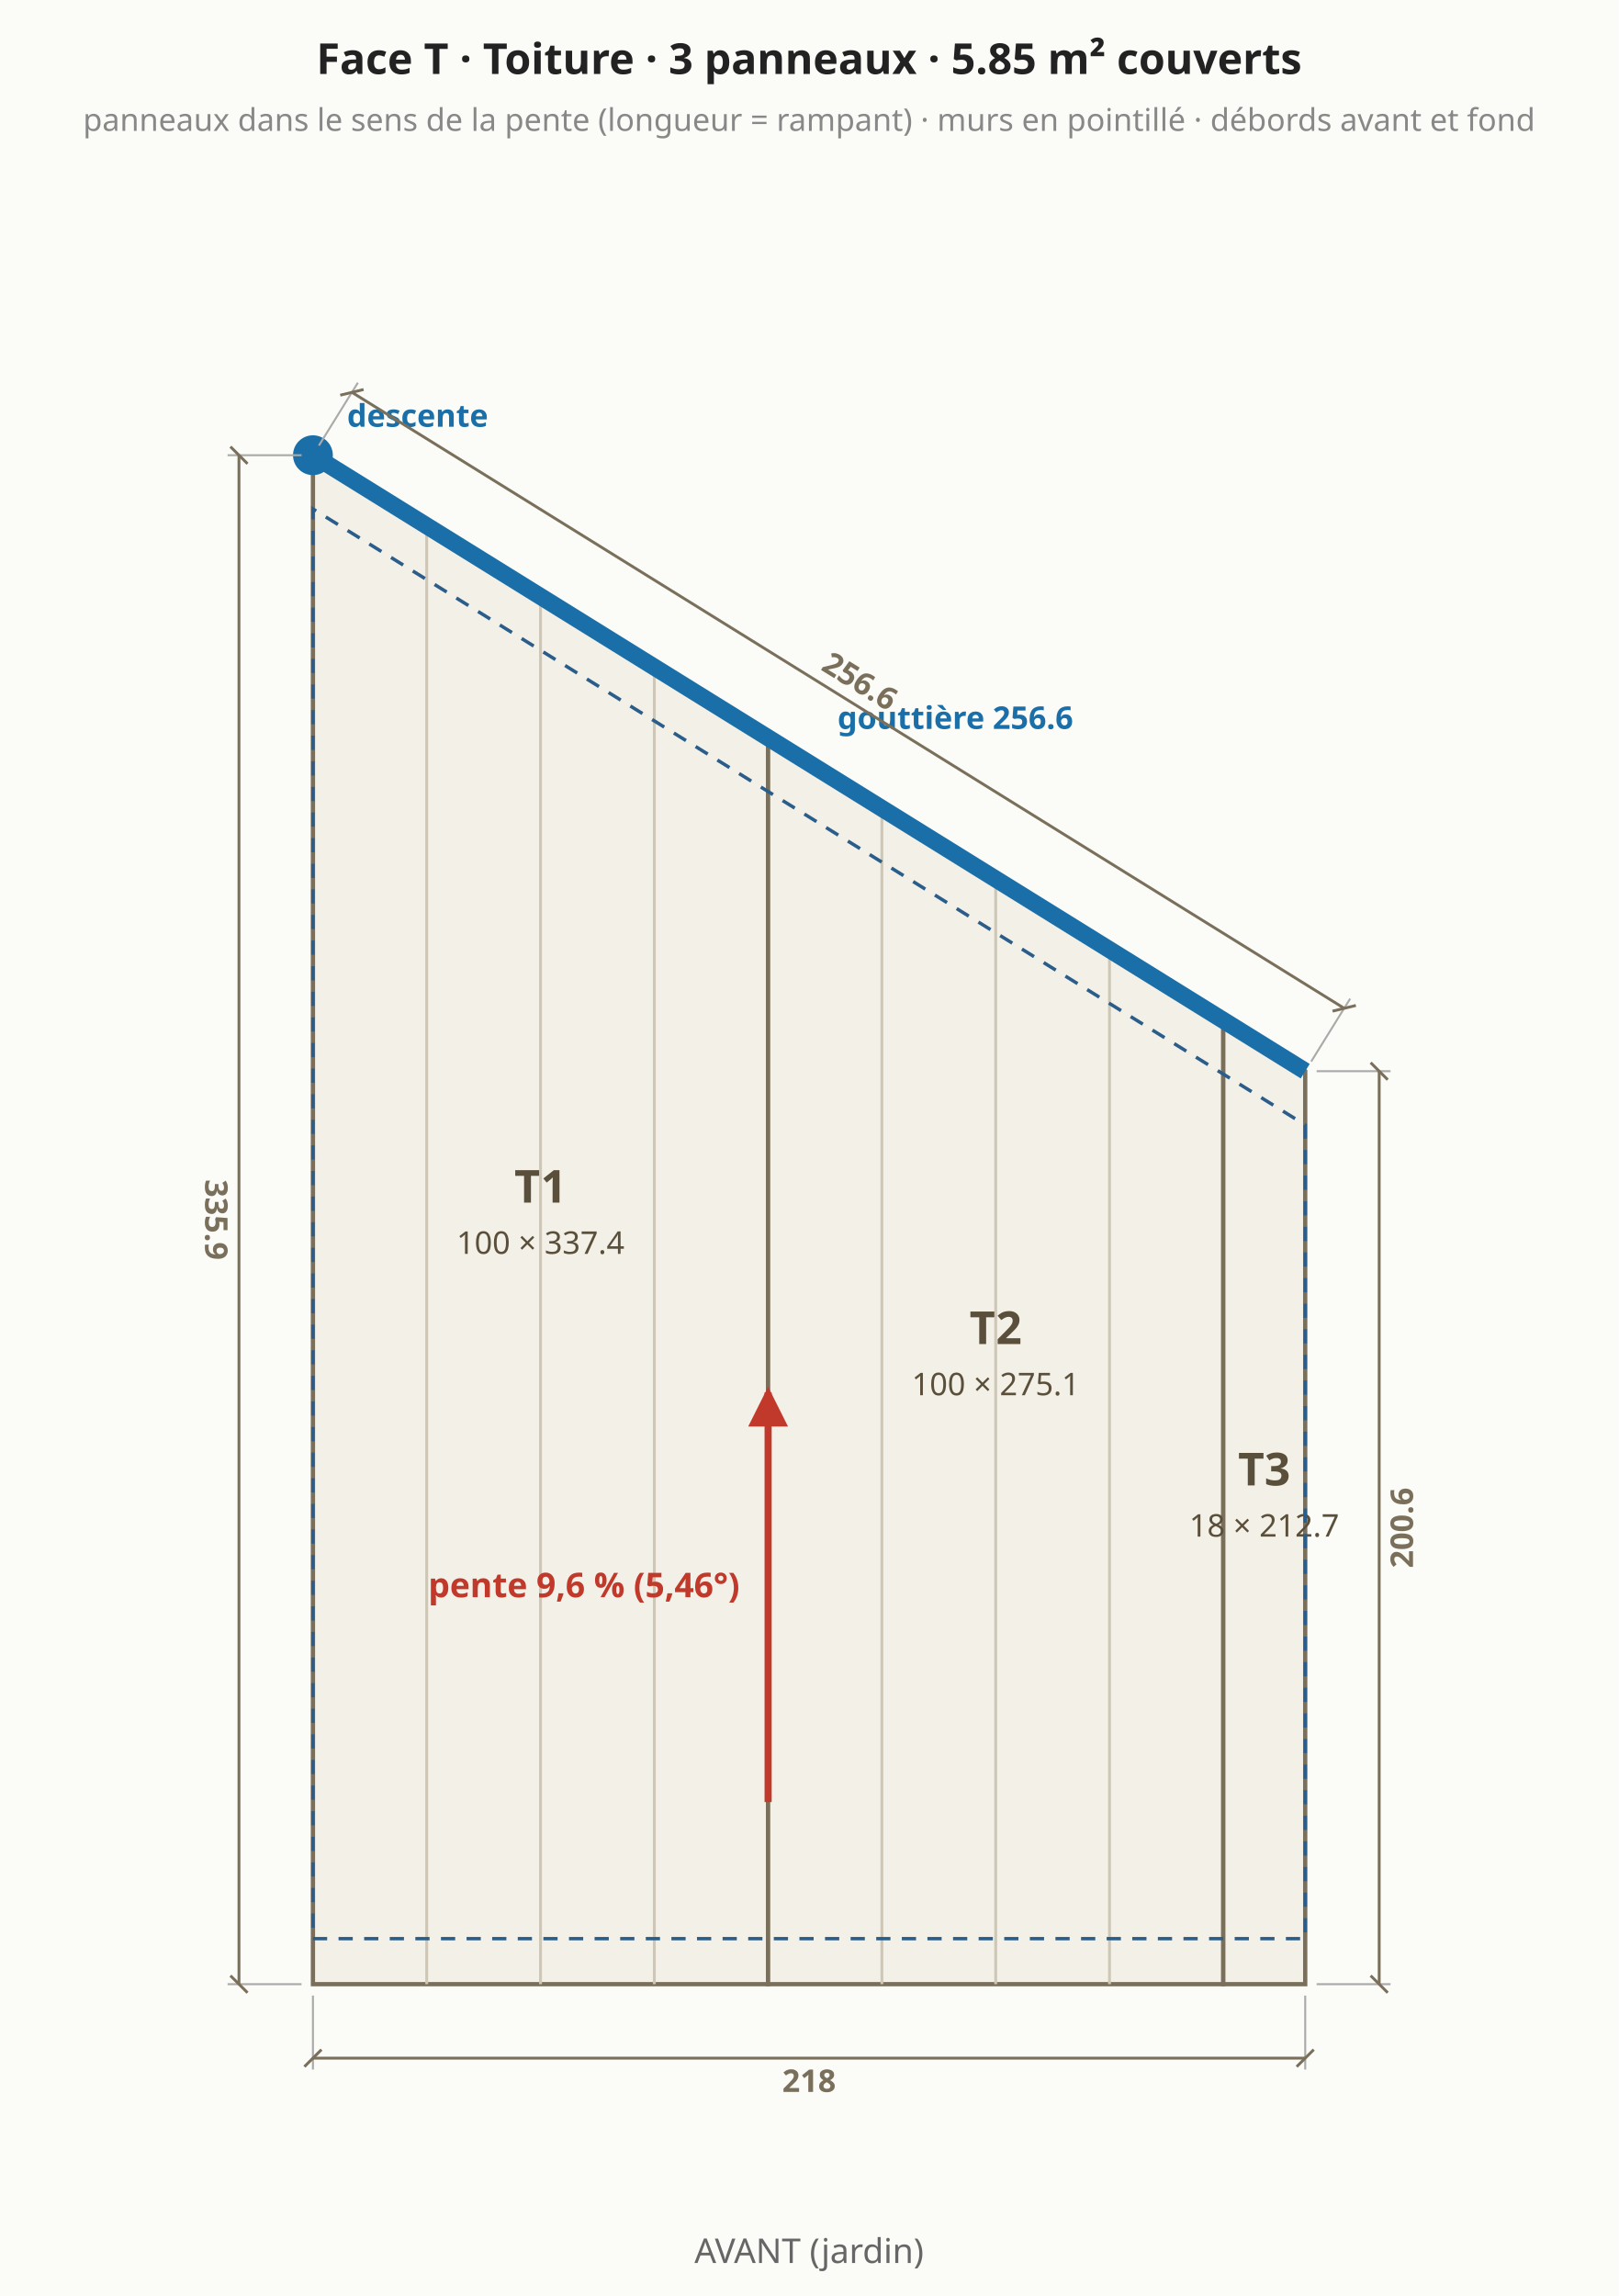
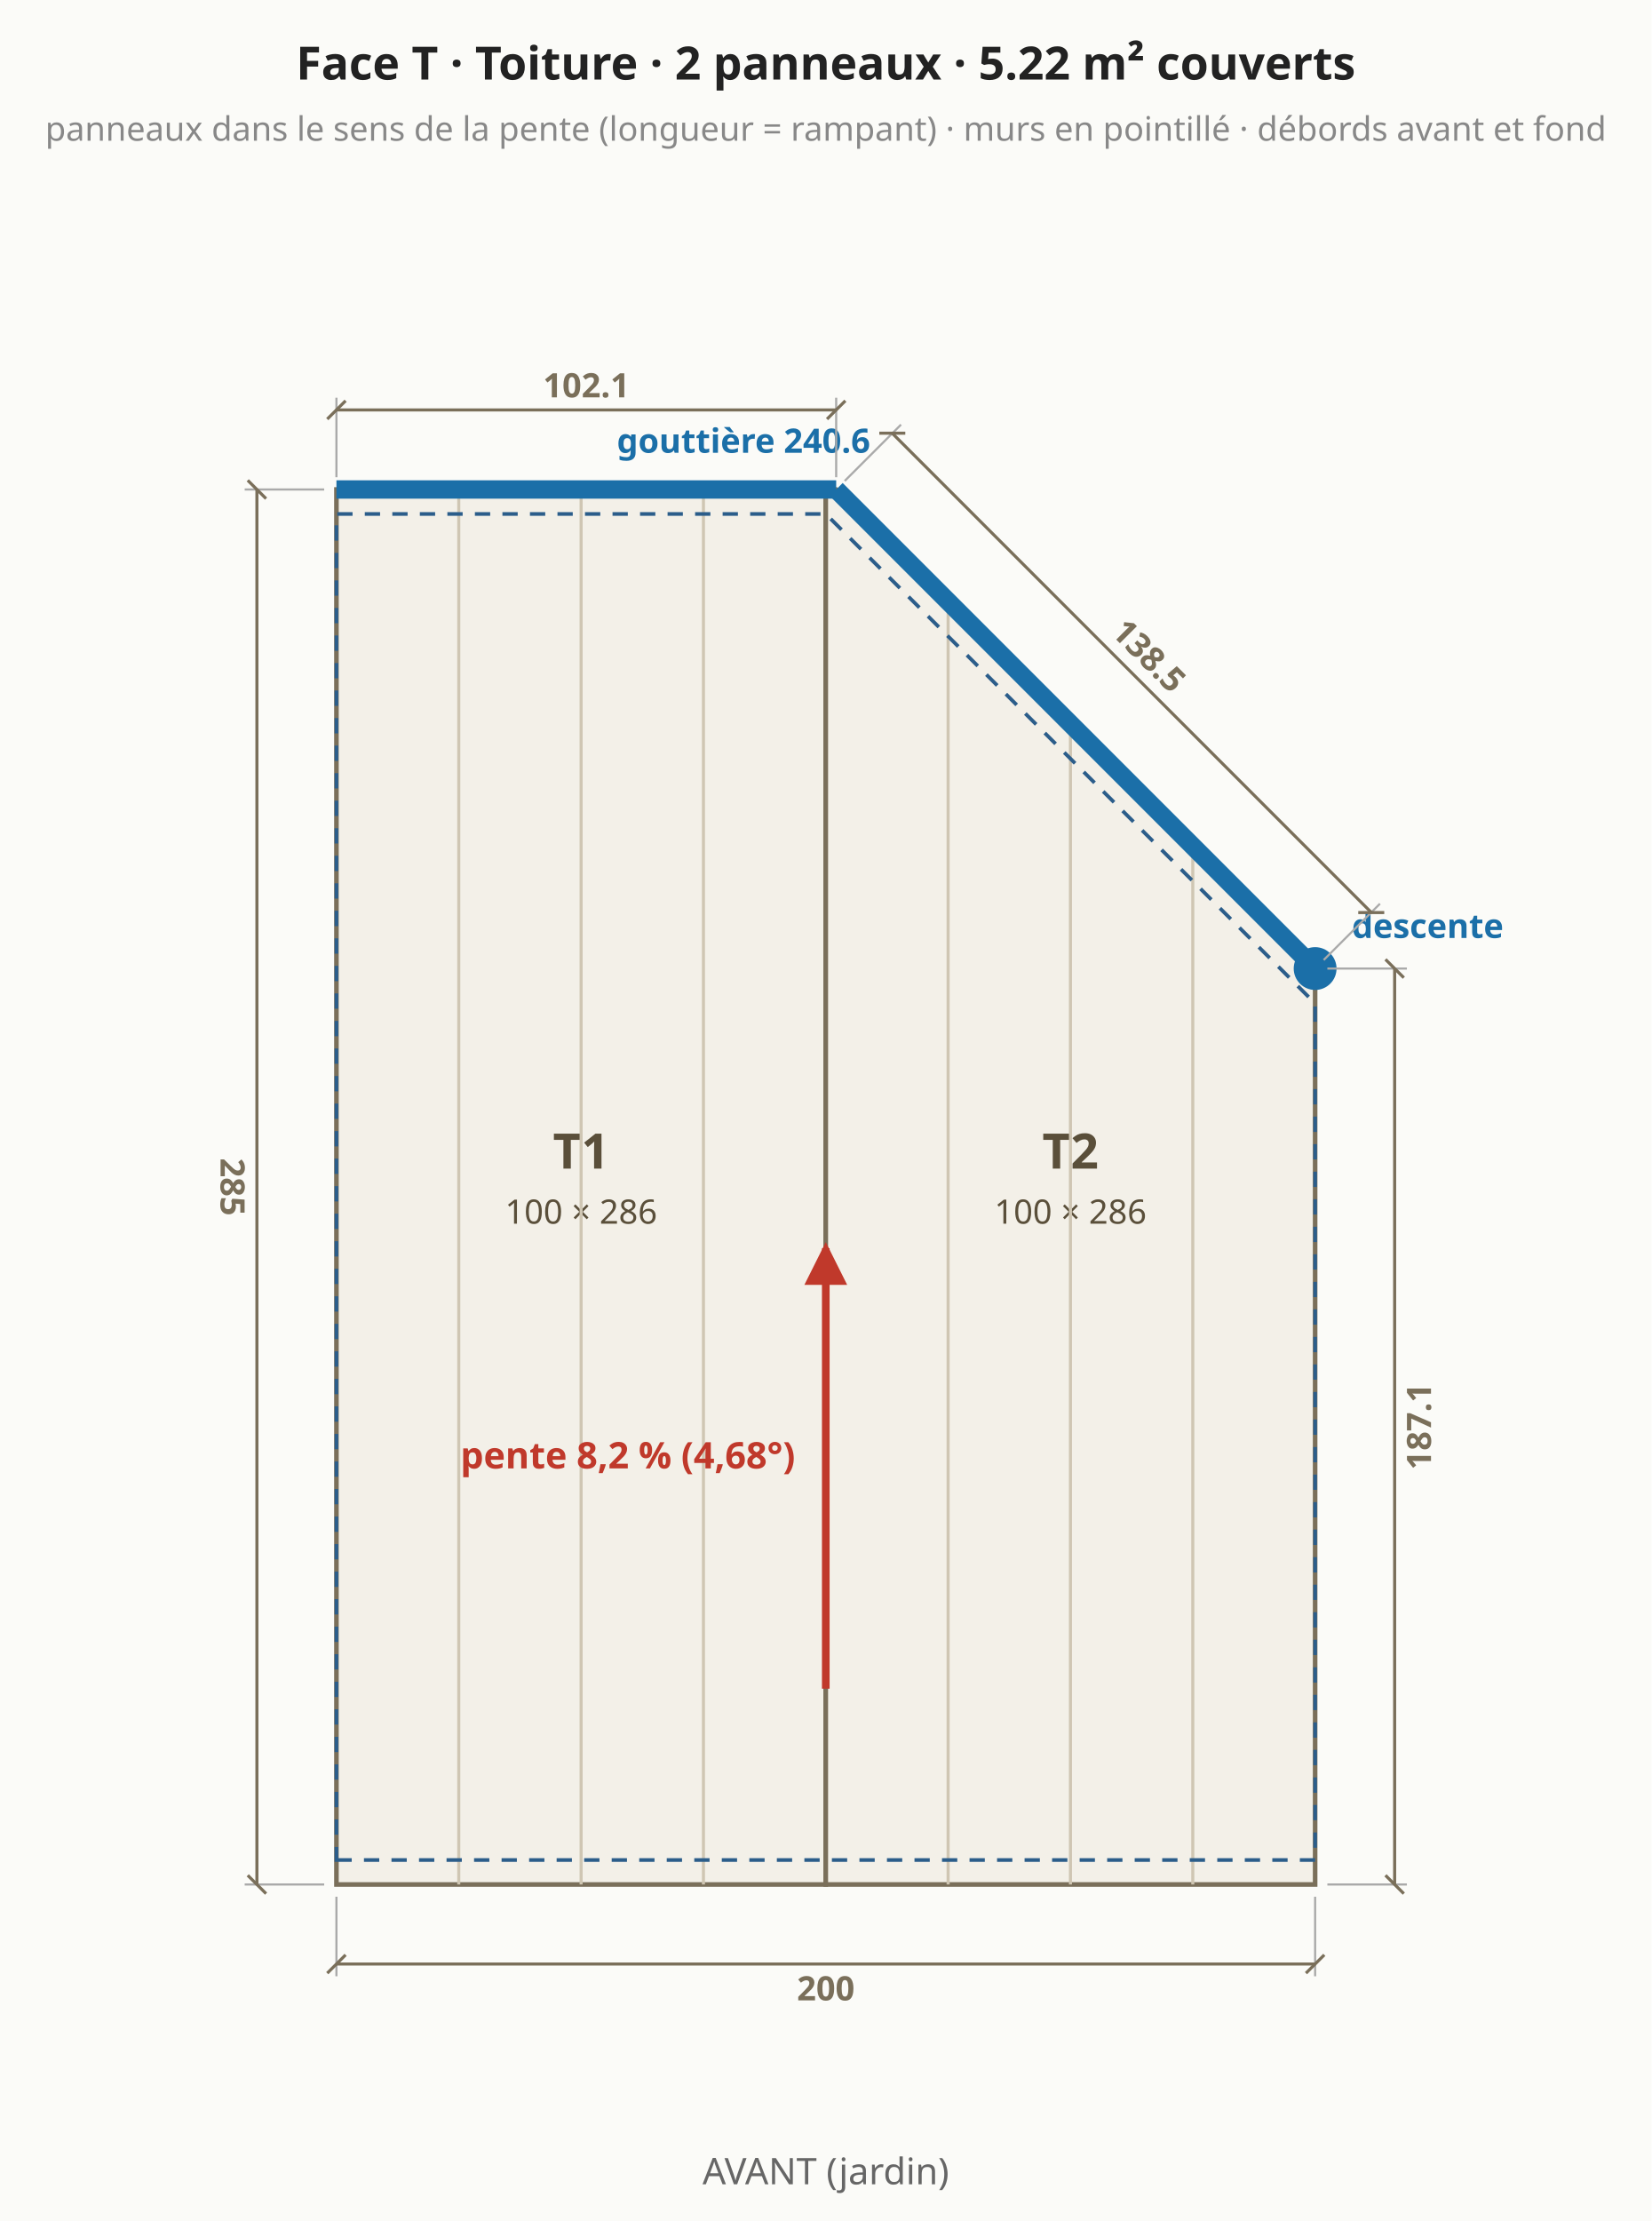
- <svg xmlns="http://www.w3.org/2000/svg" viewBox="0 0 569 807" font-family="system-ui,sans-serif" font-size="13">
-   <rect width="569" height="807" fill="#fbfbf8" />
-   <polygon points="110.0,697.4 270.0,697.4 270.0,259.4 110.0,160.0" fill="#f3f0e8" stroke="#7a6f5a" stroke-width="1.5" />
-   <text x="190.0" y="422.7" text-anchor="middle" fill="#5a4f3a" font-size="16" font-weight="bold">T1</text>
-   <text x="190.0" y="440.7" text-anchor="middle" fill="#5a4f3a" font-size="11" font-weight="normal">100 × 337.4</text>
-   <line x1="150.0" y1="697.4" x2="150.0" y2="184.3" stroke="#cfc6b3" stroke-width="1" />
-   <line x1="190.0" y1="697.4" x2="190.0" y2="209.2" stroke="#cfc6b3" stroke-width="1" />
-   <line x1="230.0" y1="697.4" x2="230.0" y2="234.0" stroke="#cfc6b3" stroke-width="1" />
-   <polygon points="270.0,697.4 430.0,697.4 430.0,358.7 270.0,259.4" fill="#f3f0e8" stroke="#7a6f5a" stroke-width="1.5" />
-   <text x="350.0" y="472.4" text-anchor="middle" fill="#5a4f3a" font-size="16" font-weight="bold">T2</text>
-   <text x="350.0" y="490.4" text-anchor="middle" fill="#5a4f3a" font-size="11" font-weight="normal">100 × 275.1</text>
-   <line x1="310.0" y1="697.4" x2="310.0" y2="283.7" stroke="#cfc6b3" stroke-width="1" />
-   <line x1="350.0" y1="697.4" x2="350.0" y2="308.5" stroke="#cfc6b3" stroke-width="1" />
-   <line x1="390.0" y1="697.4" x2="390.0" y2="333.4" stroke="#cfc6b3" stroke-width="1" />
-   <polygon points="430.0,697.4 458.8,697.4 458.8,376.5 430.0,358.7" fill="#f3f0e8" stroke="#7a6f5a" stroke-width="1.5" />
-   <text x="444.4" y="522.1" text-anchor="middle" fill="#5a4f3a" font-size="16" font-weight="bold">T3</text>
-   <text x="444.4" y="540.1" text-anchor="middle" fill="#5a4f3a" font-size="11" font-weight="normal">18 × 212.7</text>
-   <polygon points="110.0,681.4 458.8,681.4 458.8,395.4 110.0,178.9" fill="none" stroke="#2b5d8a" stroke-width="1.2" stroke-dasharray="5 4" />
-   <line x1="458.8" y1="376.5" x2="110.0" y2="160.0" stroke="#1b6fa8" stroke-width="6" />
-   <circle cx="110.0" cy="160.0" r="7" fill="#1b6fa8" />
-   <text x="122.0" y="150.0" text-anchor="start" fill="#1b6fa8" font-size="11" font-weight="bold">descente</text>
-   <text x="294.4" y="256.2" text-anchor="start" fill="#1b6fa8" font-size="11" font-weight="bold">gouttière 256.6</text>
-   <line x1="270.0" y1="633.4" x2="270.0" y2="489.4" stroke="#c0392b" stroke-width="2.5" />
-   <polygon points="270.0,487.4 263.0,501.4 277.0,501.4" fill="#c0392b" />
-   <text x="260.0" y="561.4" text-anchor="end" fill="#c0392b" font-size="12" font-weight="bold">pente 9,6 % (5,46°)</text>
-   <line x1="110.0" y1="701.4" x2="110.0" y2="727.4" stroke="#aaa" stroke-width="0.7" />
-   <line x1="458.8" y1="701.4" x2="458.8" y2="727.4" stroke="#aaa" stroke-width="0.7" />
-   <line x1="110.0" y1="723.4" x2="458.8" y2="723.4" stroke="#7a6f5a" stroke-width="1" />
-   <line x1="107.0" y1="726.4" x2="113.0" y2="720.4" stroke="#7a6f5a" stroke-width="1" />
-   <line x1="455.8" y1="726.4" x2="461.8" y2="720.4" stroke="#7a6f5a" stroke-width="1" />
-   <text x="284.4" y="731.4" text-anchor="middle" dominant-baseline="middle" fill="#7a6f5a" font-size="11" font-weight="bold" transform="rotate(0.0 284.4 731.4)">218</text>
-   <line x1="462.8" y1="697.4" x2="488.8" y2="697.4" stroke="#aaa" stroke-width="0.7" />
-   <line x1="462.8" y1="376.5" x2="488.8" y2="376.5" stroke="#aaa" stroke-width="0.7" />
-   <line x1="484.8" y1="697.4" x2="484.8" y2="376.5" stroke="#7a6f5a" stroke-width="1" />
-   <line x1="487.8" y1="700.4" x2="481.8" y2="694.4" stroke="#7a6f5a" stroke-width="1" />
-   <line x1="487.8" y1="379.5" x2="481.8" y2="373.5" stroke="#7a6f5a" stroke-width="1" />
-   <text x="492.8" y="537.0" text-anchor="middle" dominant-baseline="middle" fill="#7a6f5a" font-size="11" font-weight="bold" transform="rotate(-90.0 492.8 537.0)">200.6</text>
-   <line x1="460.9" y1="373.1" x2="474.6" y2="351.0" stroke="#aaa" stroke-width="0.7" />
-   <line x1="112.1" y1="156.6" x2="125.8" y2="134.5" stroke="#aaa" stroke-width="0.7" />
-   <line x1="472.5" y1="354.4" x2="123.7" y2="137.9" stroke="#7a6f5a" stroke-width="1" />
-   <line x1="476.6" y1="353.4" x2="468.4" y2="355.4" stroke="#7a6f5a" stroke-width="1" />
-   <line x1="127.8" y1="136.9" x2="119.6" y2="138.9" stroke="#7a6f5a" stroke-width="1" />
-   <text x="302.3" y="239.4" text-anchor="middle" dominant-baseline="middle" fill="#7a6f5a" font-size="11" font-weight="bold" transform="rotate(31.8 302.3 239.4)">256.6</text>
+ <svg xmlns="http://www.w3.org/2000/svg" viewBox="0 0 540 726" font-family="system-ui,sans-serif" font-size="13">
+   <rect width="540" height="726" fill="#fbfbf8" />
+   <polygon points="110.0,616.0 270.0,616.0 270.0,160.0 110.0,160.0" fill="#f3f0e8" stroke="#7a6f5a" stroke-width="1.5" />
+   <text x="190.0" y="382.0" text-anchor="middle" fill="#5a4f3a" font-size="16" font-weight="bold">T1</text>
+   <text x="190.0" y="400.0" text-anchor="middle" fill="#5a4f3a" font-size="11" font-weight="normal">100 × 286</text>
+   <line x1="150.0" y1="616.0" x2="150.0" y2="160.0" stroke="#cfc6b3" stroke-width="1" />
+   <line x1="190.0" y1="616.0" x2="190.0" y2="160.0" stroke="#cfc6b3" stroke-width="1" />
+   <line x1="230.0" y1="616.0" x2="230.0" y2="160.0" stroke="#cfc6b3" stroke-width="1" />
+   <polygon points="270.0,616.0 430.0,616.0 430.0,316.6 273.4,160.0 270.0,160.0" fill="#f3f0e8" stroke="#7a6f5a" stroke-width="1.5" />
+   <text x="350.0" y="382.0" text-anchor="middle" fill="#5a4f3a" font-size="16" font-weight="bold">T2</text>
+   <text x="350.0" y="400.0" text-anchor="middle" fill="#5a4f3a" font-size="11" font-weight="normal">100 × 286</text>
+   <line x1="310.0" y1="616.0" x2="310.0" y2="195.8" stroke="#cfc6b3" stroke-width="1" />
+   <line x1="350.0" y1="616.0" x2="350.0" y2="235.8" stroke="#cfc6b3" stroke-width="1" />
+   <line x1="390.0" y1="616.0" x2="390.0" y2="275.8" stroke="#cfc6b3" stroke-width="1" />
+   <polygon points="110.0,608.0 430.0,608.0 430.0,328.0 270.0,168.0 110.0,168.0" fill="none" stroke="#2b5d8a" stroke-width="1.2" stroke-dasharray="5 4" />
+   <line x1="430.0" y1="316.6" x2="273.4" y2="160.0" stroke="#1b6fa8" stroke-width="6" />
+   <line x1="273.4" y1="160.0" x2="110.0" y2="160.0" stroke="#1b6fa8" stroke-width="6" />
+   <circle cx="430.0" cy="316.6" r="7" fill="#1b6fa8" />
+   <text x="442.0" y="306.6" text-anchor="start" fill="#1b6fa8" font-size="11" font-weight="bold">descente</text>
+   <text x="201.7" y="148.0" text-anchor="start" fill="#1b6fa8" font-size="11" font-weight="bold">gouttière 240.6</text>
+   <line x1="270.0" y1="552.0" x2="270.0" y2="408.0" stroke="#c0392b" stroke-width="2.5" />
+   <polygon points="270.0,406.0 263.0,420.0 277.0,420.0" fill="#c0392b" />
+   <text x="260.0" y="480.0" text-anchor="end" fill="#c0392b" font-size="12" font-weight="bold">pente 8,2 % (4,68°)</text>
+   <line x1="110.0" y1="620.0" x2="110.0" y2="646.0" stroke="#aaa" stroke-width="0.7" />
+   <line x1="430.0" y1="620.0" x2="430.0" y2="646.0" stroke="#aaa" stroke-width="0.7" />
+   <line x1="110.0" y1="642.0" x2="430.0" y2="642.0" stroke="#7a6f5a" stroke-width="1" />
+   <line x1="107.0" y1="645.0" x2="113.0" y2="639.0" stroke="#7a6f5a" stroke-width="1" />
+   <line x1="427.0" y1="645.0" x2="433.0" y2="639.0" stroke="#7a6f5a" stroke-width="1" />
+   <text x="270.0" y="650.0" text-anchor="middle" dominant-baseline="middle" fill="#7a6f5a" font-size="11" font-weight="bold" transform="rotate(0.0 270.0 650.0)">200</text>
+   <line x1="434.0" y1="616.0" x2="460.0" y2="616.0" stroke="#aaa" stroke-width="0.7" />
+   <line x1="434.0" y1="316.6" x2="460.0" y2="316.6" stroke="#aaa" stroke-width="0.7" />
+   <line x1="456.0" y1="616.0" x2="456.0" y2="316.6" stroke="#7a6f5a" stroke-width="1" />
+   <line x1="459.0" y1="619.0" x2="453.0" y2="613.0" stroke="#7a6f5a" stroke-width="1" />
+   <line x1="459.0" y1="319.6" x2="453.0" y2="313.6" stroke="#7a6f5a" stroke-width="1" />
+   <text x="464.0" y="466.3" text-anchor="middle" dominant-baseline="middle" fill="#7a6f5a" font-size="11" font-weight="bold" transform="rotate(-90.0 464.0 466.3)">187.1</text>
+   <line x1="432.8" y1="313.8" x2="451.2" y2="295.4" stroke="#aaa" stroke-width="0.7" />
+   <line x1="276.2" y1="157.2" x2="294.6" y2="138.8" stroke="#aaa" stroke-width="0.7" />
+   <line x1="448.4" y1="298.3" x2="291.7" y2="141.6" stroke="#7a6f5a" stroke-width="1" />
+   <line x1="452.6" y1="298.3" x2="444.1" y2="298.3" stroke="#7a6f5a" stroke-width="1" />
+   <line x1="296.0" y1="141.6" x2="287.5" y2="141.6" stroke="#7a6f5a" stroke-width="1" />
+   <text x="375.7" y="214.3" text-anchor="middle" dominant-baseline="middle" fill="#7a6f5a" font-size="11" font-weight="bold" transform="rotate(45.0 375.7 214.3)">138.5</text>
+   <line x1="273.4" y1="156.0" x2="273.4" y2="130.0" stroke="#aaa" stroke-width="0.7" />
+   <line x1="110.0" y1="156.0" x2="110.0" y2="130.0" stroke="#aaa" stroke-width="0.7" />
+   <line x1="273.4" y1="134.0" x2="110.0" y2="134.0" stroke="#7a6f5a" stroke-width="1" />
+   <line x1="276.4" y1="131.0" x2="270.4" y2="137.0" stroke="#7a6f5a" stroke-width="1" />
+   <line x1="113.0" y1="131.0" x2="107.0" y2="137.0" stroke="#7a6f5a" stroke-width="1" />
+   <text x="191.7" y="126.0" text-anchor="middle" dominant-baseline="middle" fill="#7a6f5a" font-size="11" font-weight="bold" transform="rotate(0.0 191.7 126.0)">102.1</text>
  <line x1="106.0" y1="160.0" x2="80.0" y2="160.0" stroke="#aaa" stroke-width="0.7" />
-   <line x1="106.0" y1="697.4" x2="80.0" y2="697.4" stroke="#aaa" stroke-width="0.7" />
-   <line x1="84.0" y1="160.0" x2="84.0" y2="697.4" stroke="#7a6f5a" stroke-width="1" />
+   <line x1="106.0" y1="616.0" x2="80.0" y2="616.0" stroke="#aaa" stroke-width="0.7" />
+   <line x1="84.0" y1="160.0" x2="84.0" y2="616.0" stroke="#7a6f5a" stroke-width="1" />
  <line x1="81.0" y1="157.0" x2="87.0" y2="163.0" stroke="#7a6f5a" stroke-width="1" />
-   <line x1="81.0" y1="694.4" x2="87.0" y2="700.4" stroke="#7a6f5a" stroke-width="1" />
-   <text x="76.0" y="428.7" text-anchor="middle" dominant-baseline="middle" fill="#7a6f5a" font-size="11" font-weight="bold" transform="rotate(90.0 76.0 428.7)">335.9</text>
-   <text x="284.4" y="26.0" text-anchor="middle" fill="#222" font-size="15" font-weight="bold">Face T · Toiture · 3 panneaux · 5.85 m² couverts</text>
-   <text x="284.4" y="46.0" text-anchor="middle" fill="#888" font-size="11" font-weight="normal">panneaux dans le sens de la pente (longueur = rampant) · murs en pointillé · débords avant et fond</text>
-   <text x="284.4" y="795.4" text-anchor="middle" fill="#666" font-size="12" font-weight="normal">AVANT (jardin)</text>
+   <line x1="81.0" y1="613.0" x2="87.0" y2="619.0" stroke="#7a6f5a" stroke-width="1" />
+   <text x="76.0" y="388.0" text-anchor="middle" dominant-baseline="middle" fill="#7a6f5a" font-size="11" font-weight="bold" transform="rotate(90.0 76.0 388.0)">285</text>
+   <text x="270.0" y="26.0" text-anchor="middle" fill="#222" font-size="15" font-weight="bold">Face T · Toiture · 2 panneaux · 5.22 m² couverts</text>
+   <text x="270.0" y="46.0" text-anchor="middle" fill="#888" font-size="11" font-weight="normal">panneaux dans le sens de la pente (longueur = rampant) · murs en pointillé · débords avant et fond</text>
+   <text x="270.0" y="714.0" text-anchor="middle" fill="#666" font-size="12" font-weight="normal">AVANT (jardin)</text>
</svg>
